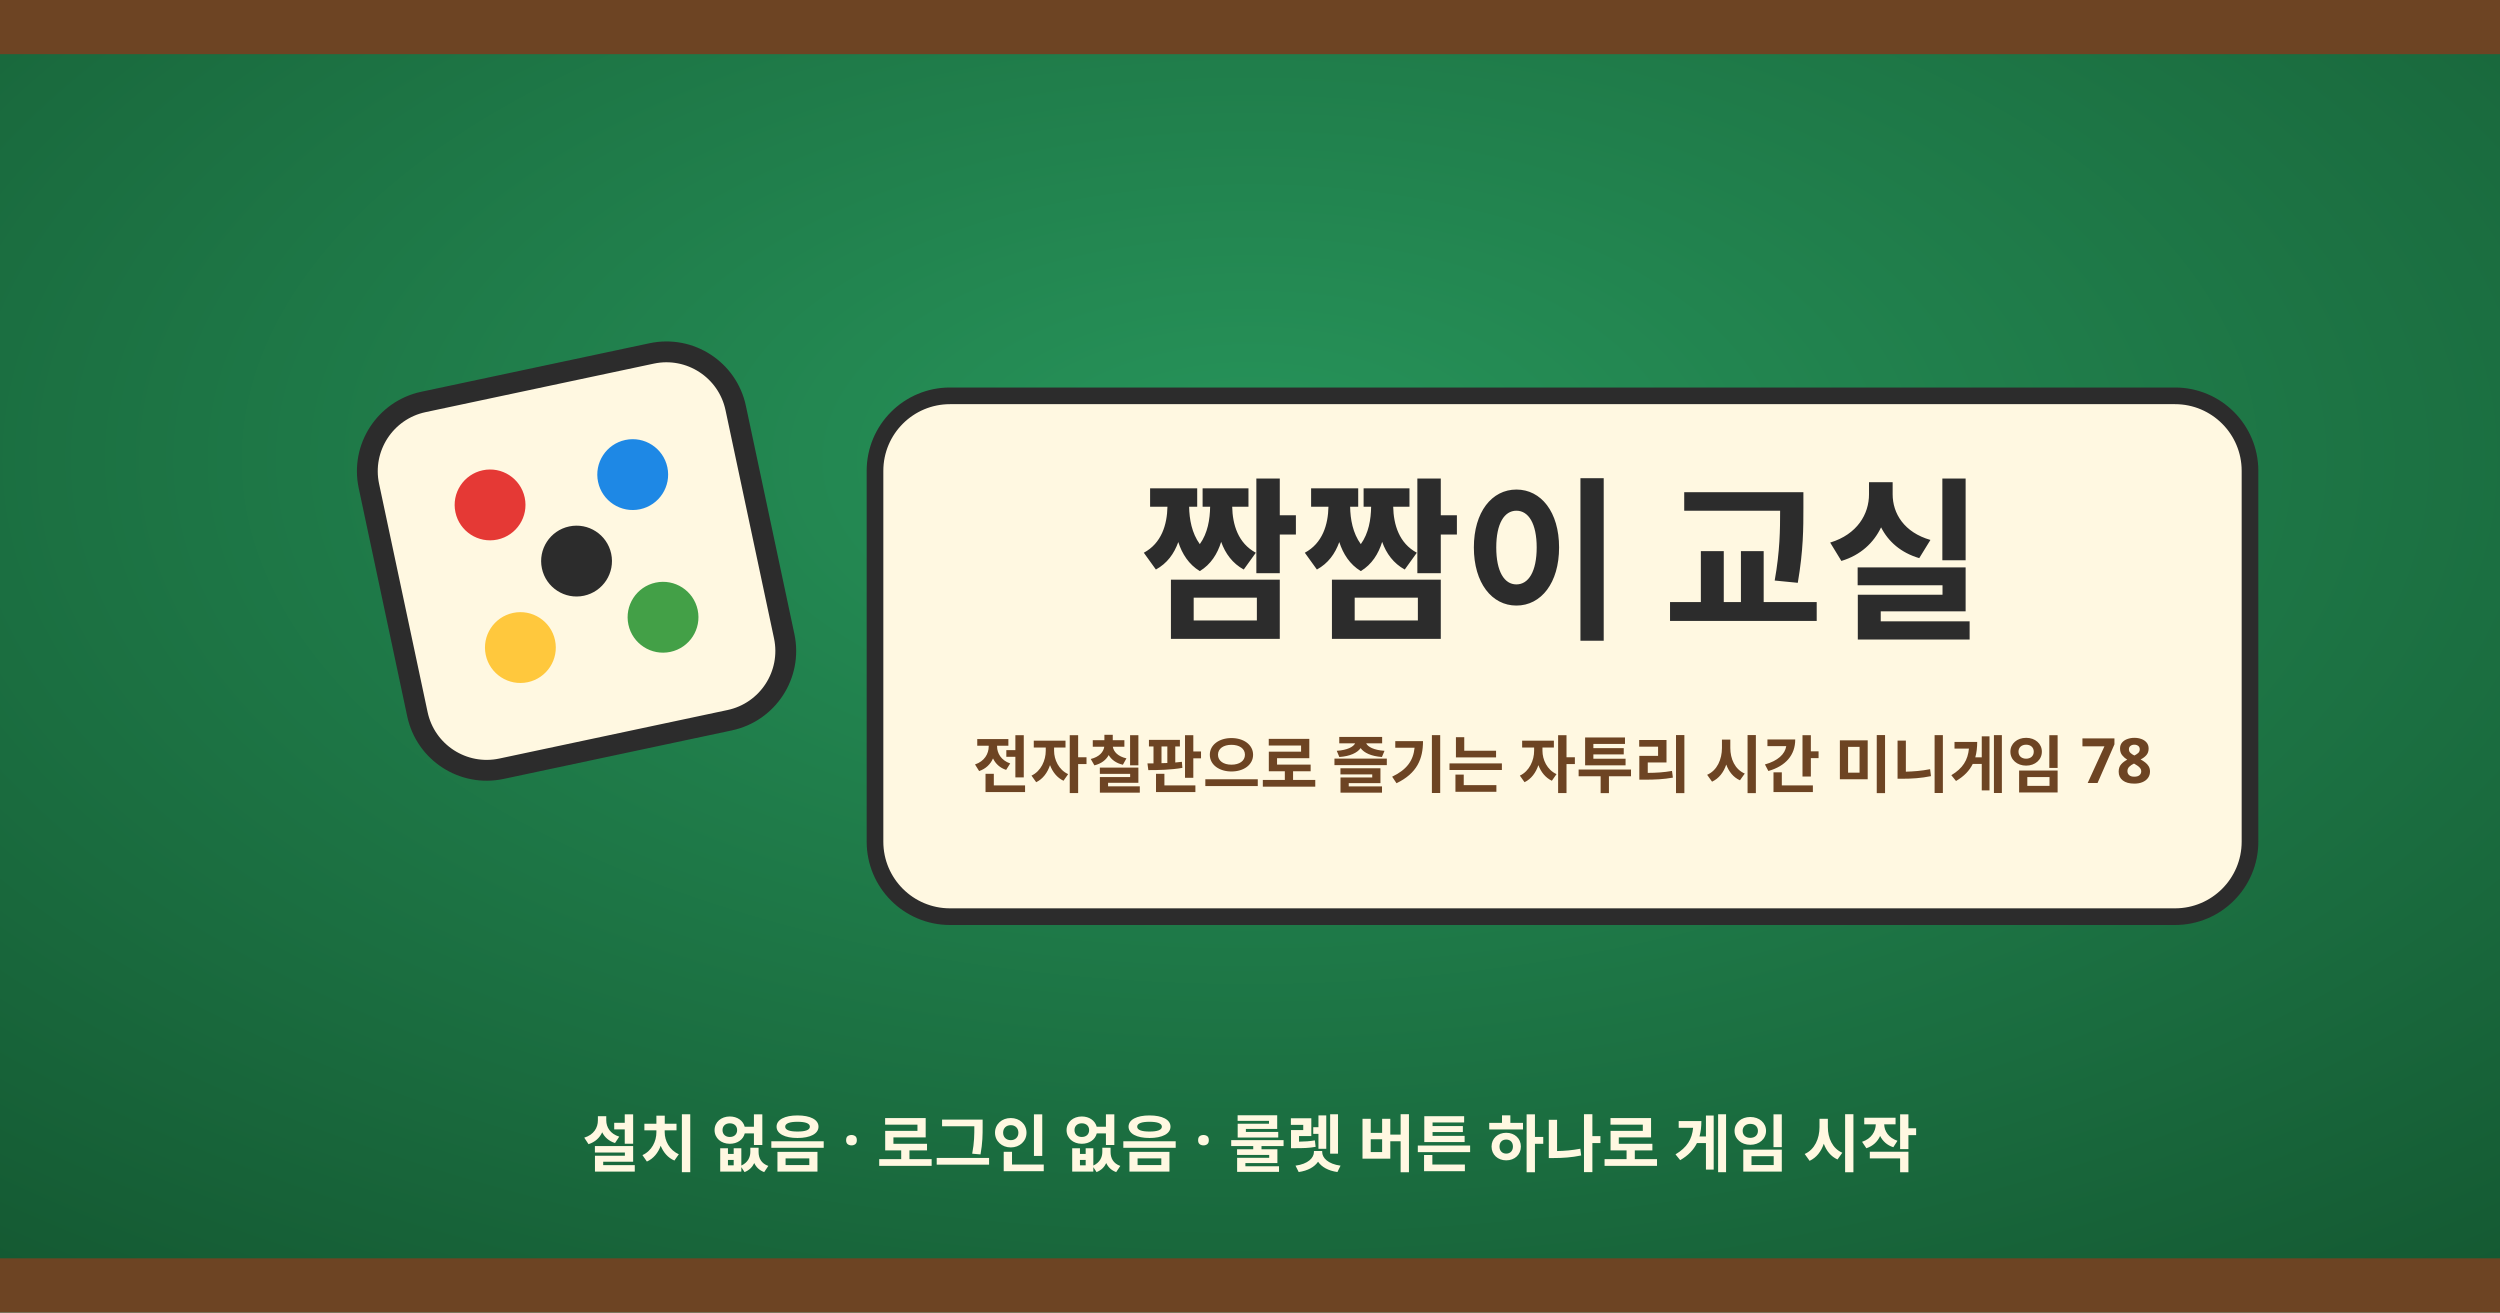
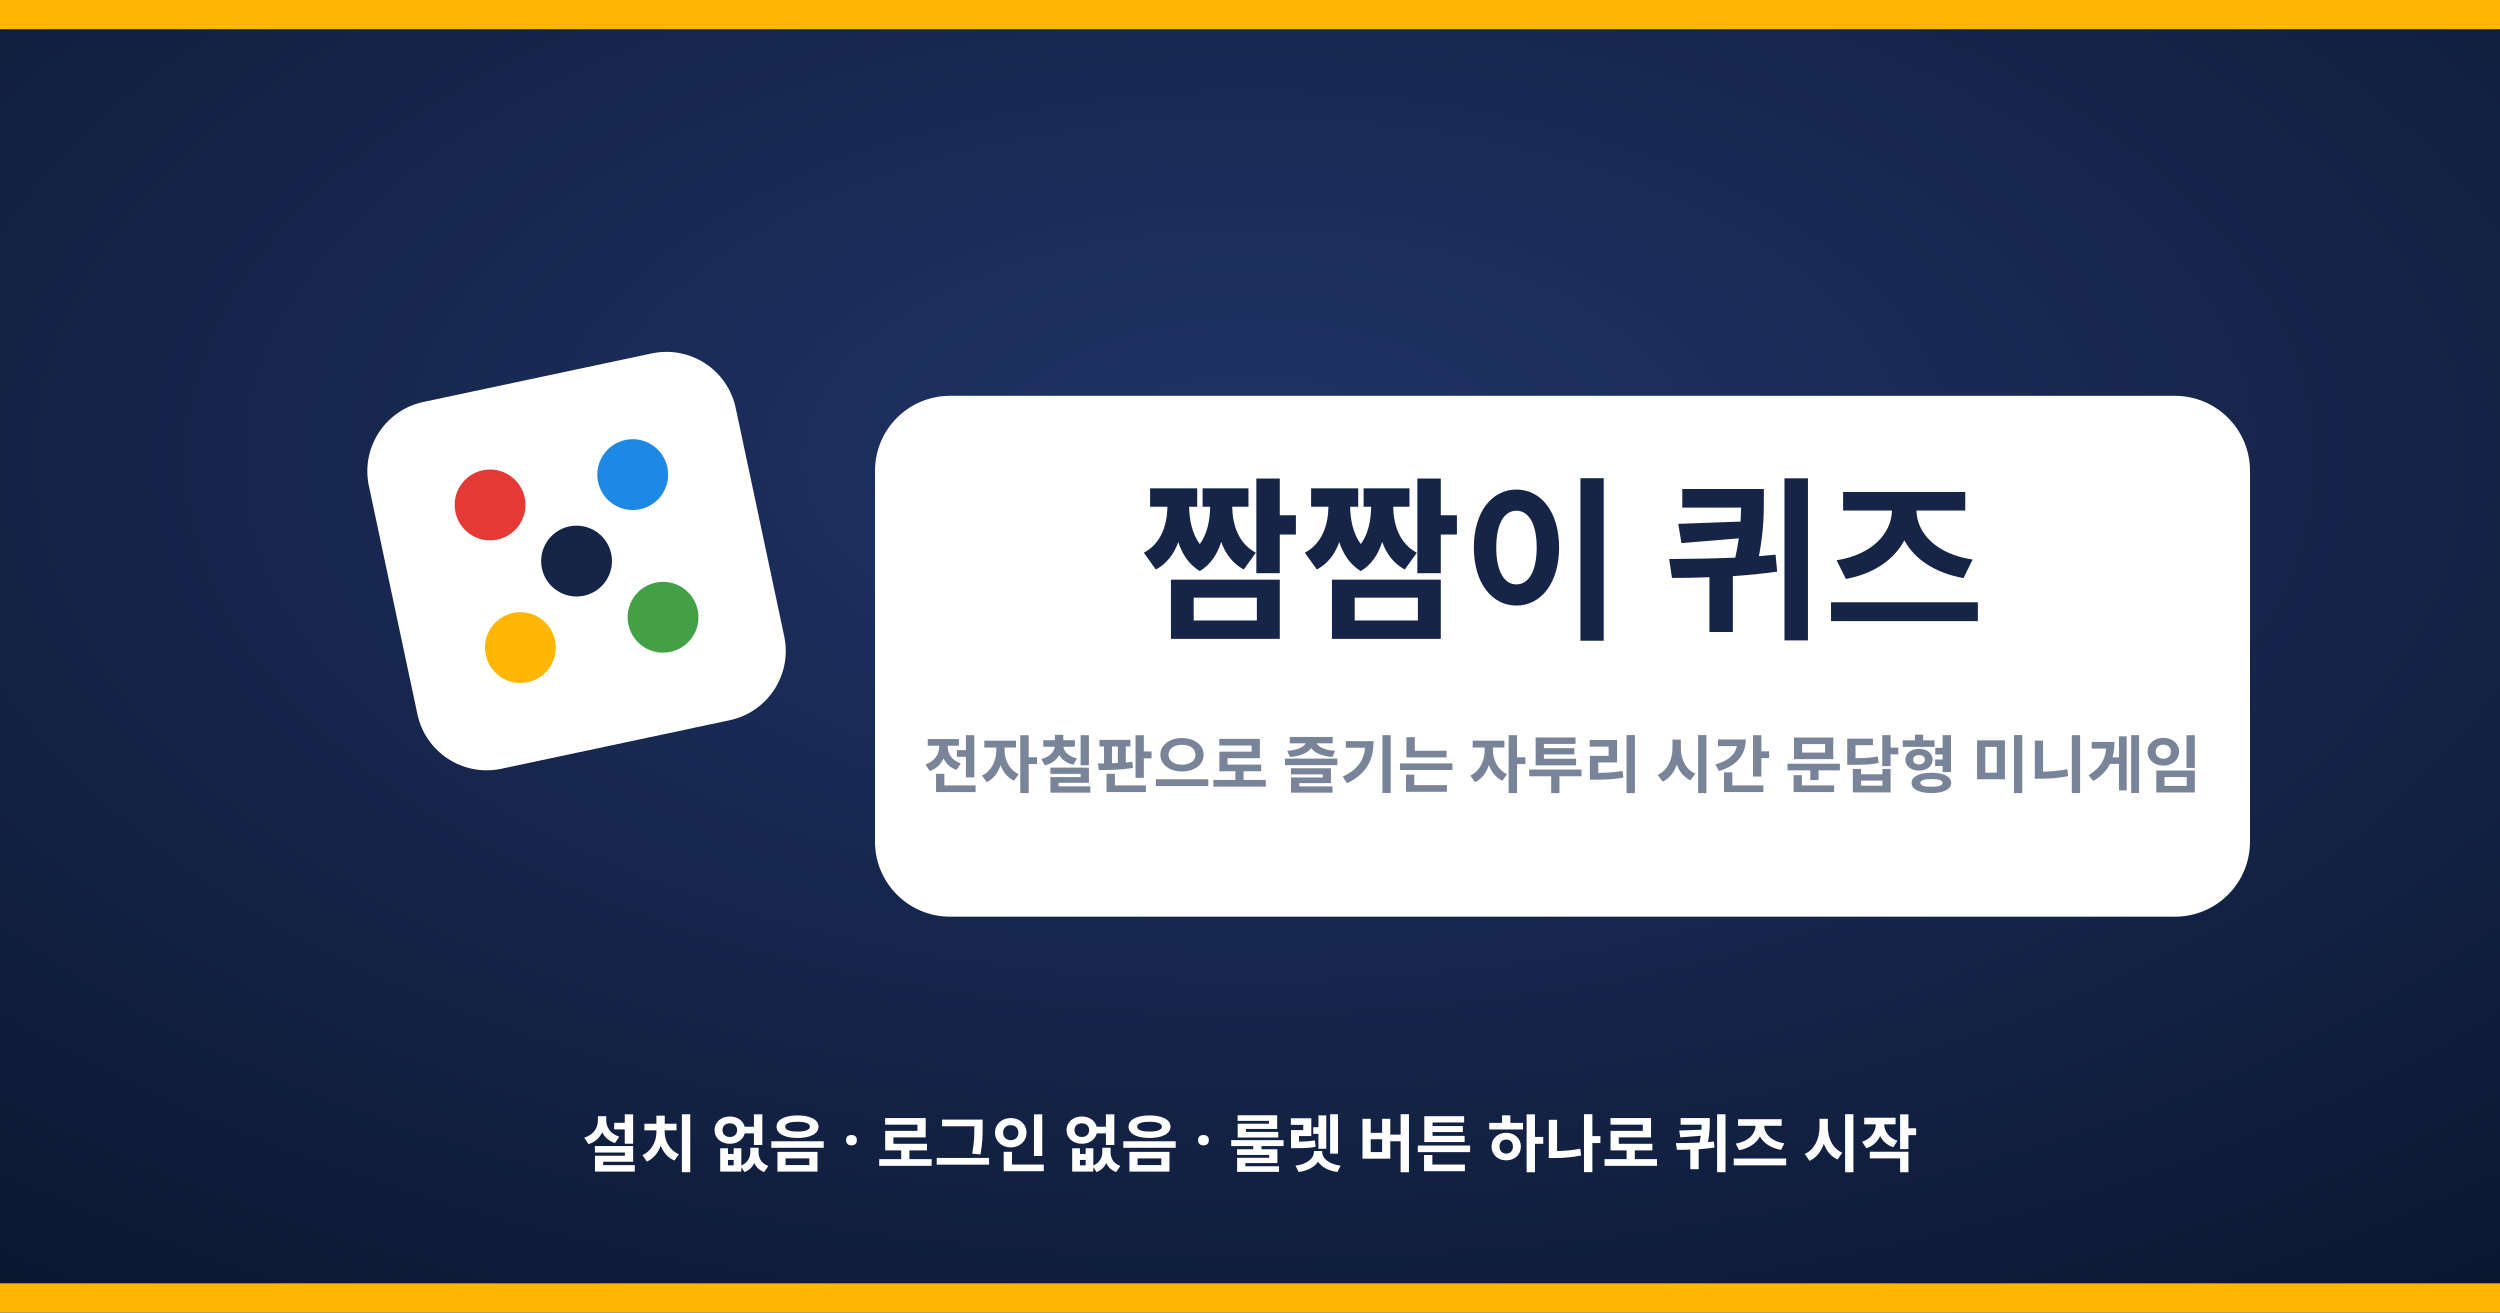
<svg xmlns="http://www.w3.org/2000/svg" viewBox="0 0 1200 630" width="1200" height="630">
  <defs>
-     <radialGradient id="felt" cx="50%" cy="35%" r="80%">
-       <stop offset="0%" stop-color="#27945A" />
-       <stop offset="100%" stop-color="#145932" />
+     <radialGradient id="navy" cx="50%" cy="35%" r="80%">
+       <stop offset="0%" stop-color="#1F3468" />
+       <stop offset="100%" stop-color="#0C1730" />
    </radialGradient>
  </defs>
-   <rect width="1200" height="630" fill="url(#felt)" />
-   <rect x="0" y="0" width="1200" height="26" fill="#6D4423" />
-   <rect x="0" y="604" width="1200" height="26" fill="#6D4423" />
+   <rect width="1200" height="630" fill="url(#navy)" />
+   <rect x="0" y="0" width="1200" height="14" fill="#FFB703" />
+   <rect x="0" y="616" width="1200" height="14" fill="#FFB703" />
  <g transform="translate(170,200) rotate(-12)">
-     <rect width="180" height="180" rx="34" fill="#FFF8E1" stroke="#2C2C2C" stroke-width="10" />
+     <rect width="180" height="180" rx="34" fill="#FFFFFF" />
    <circle cx="55" cy="55" r="17" fill="#E53935" />
    <circle cx="125" cy="55" r="17" fill="#1E88E5" />
-     <circle cx="90" cy="90" r="17" fill="#2C2C2C" />
-     <circle cx="55" cy="125" r="17" fill="#FFC83D" />
+     <circle cx="90" cy="90" r="17" fill="#152447" />
+     <circle cx="55" cy="125" r="17" fill="#FFB703" />
    <circle cx="125" cy="125" r="17" fill="#43A047" />
  </g>
-   <rect x="420" y="190" width="660" height="250" rx="36" fill="#FFF8E1" stroke="#2C2C2C" stroke-width="8" />
-   <text x="750" y="300" text-anchor="middle" font-family="sans-serif" font-size="84" font-weight="900" fill="#2C2C2C">짬짬이 교실</text>
-   <text x="750" y="378" text-anchor="middle" font-family="sans-serif" font-size="30" font-weight="700" fill="#6D4423">전자칠판으로 즐기는 자투리 시간 미니게임 78</text>
-   <text x="600" y="560" text-anchor="middle" font-family="sans-serif" font-size="30" font-weight="700" fill="#FFF8E1">설치 없음 · 로그인 없음 · 룰렛 버튼 하나로 게임 시작</text>
+   <rect x="420" y="190" width="660" height="250" rx="36" fill="#FFFFFF" />
+   <text x="750" y="300" text-anchor="middle" font-family="sans-serif" font-size="84" font-weight="900" fill="#152447">짬짬이 퀴즈</text>
+   <text x="750" y="378" text-anchor="middle" font-family="sans-serif" font-size="30" font-weight="700" fill="#7A8499">전자칠판으로 즐기는 자투리 시간 문답형 미니게임</text>
+   <text x="600" y="560" text-anchor="middle" font-family="sans-serif" font-size="30" font-weight="700" fill="#FFFFFF">설치 없음 · 로그인 없음 · 룰렛 버튼 하나로 퀴즈 시작</text>
</svg>
